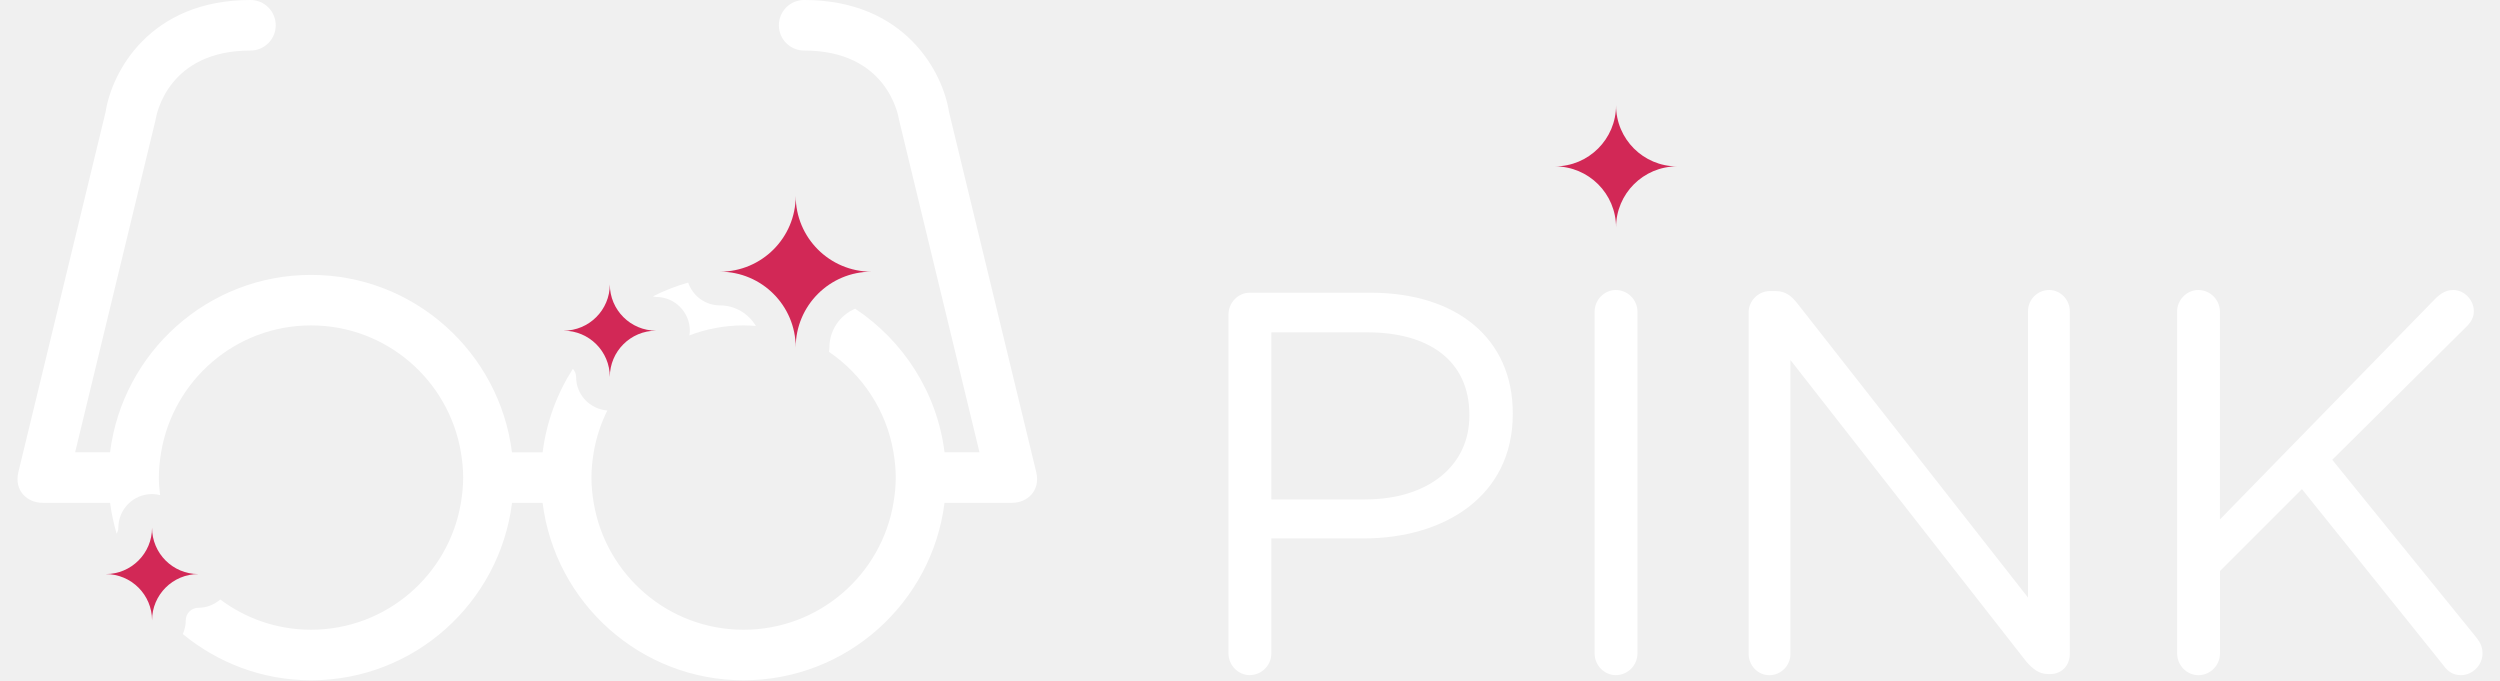
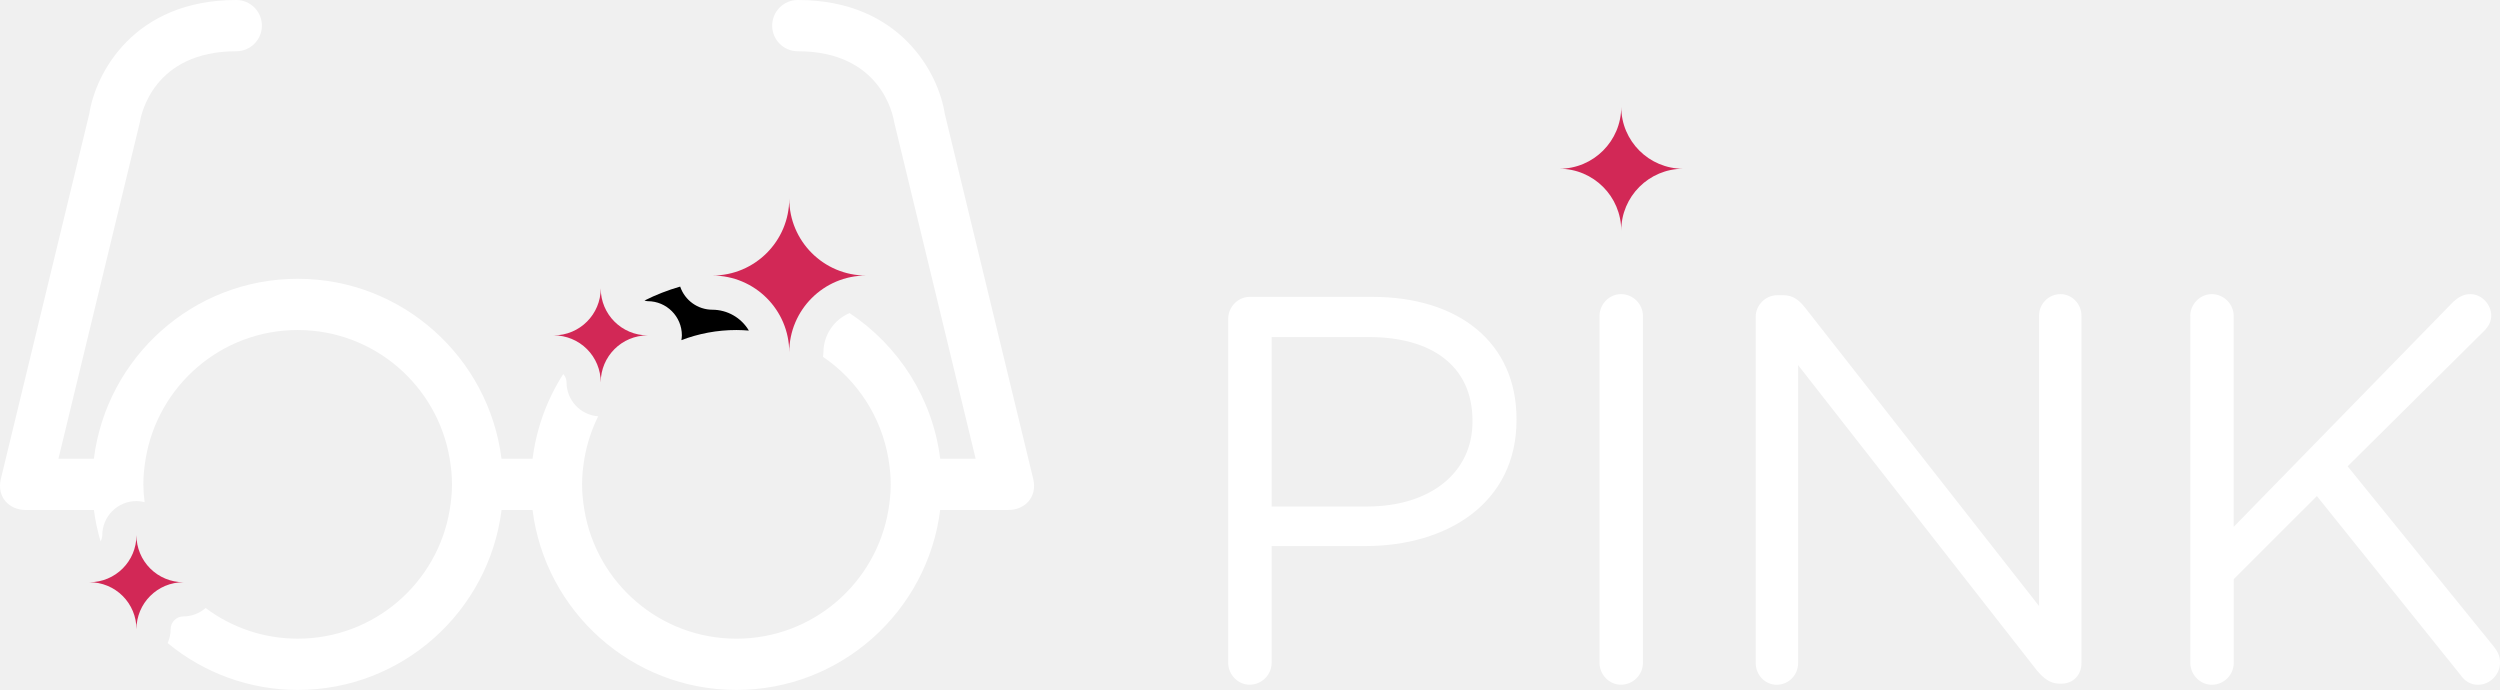
- <svg xmlns="http://www.w3.org/2000/svg" version="1.1" id="Layer_2" x="0px" y="0px" width="147px" height="40px" viewBox="0 0 146.3 40.375" enable-background="new 0 0 146.3 40.375" xml:space="preserve">
-   <g>
-     <path fill="#FFFFFF" d="M71.874,18.661c0-0.708,0.58-1.288,1.256-1.288h7.18c5.087,0,8.436,2.704,8.436,7.146v0.064 c0,4.861-4.057,7.373-8.854,7.373h-5.475v6.825c0,0.708-0.58,1.288-1.288,1.288c-0.676,0-1.256-0.58-1.256-1.288V18.661z M79.988,29.641c3.734,0,6.182-1.996,6.182-4.959v-0.063c0-3.22-2.414-4.894-6.053-4.894h-5.699v9.917H79.988L79.988,29.641z" />
-     <path fill="#FFFFFF" d="M93.603,18.5c0-0.708,0.579-1.288,1.255-1.288c0.709,0,1.288,0.58,1.288,1.288v20.283 c0,0.708-0.579,1.287-1.288,1.287c-0.676,0-1.255-0.579-1.255-1.287V18.5z" />
-     <path fill="#FFFFFF" d="M102.744,18.532c0-0.676,0.58-1.256,1.256-1.256h0.354c0.58,0,0.935,0.29,1.288,0.74l13.684,17.45V18.468 c0-0.676,0.547-1.256,1.256-1.256c0.676,0,1.224,0.58,1.224,1.256v20.349c0,0.676-0.481,1.19-1.158,1.19h-0.129c-0.548,0-0.935-0.321-1.319-0.772l-13.975-17.868v17.45c0,0.676-0.547,1.256-1.256,1.256c-0.676,0-1.223-0.58-1.223-1.256V18.532 H102.744z" />
-     <path fill="#FFFFFF" d="M128.173,18.5c0-0.708,0.58-1.288,1.257-1.288c0.708,0,1.286,0.58,1.286,1.288v12.331l12.848-13.168 c0.29-0.257,0.579-0.451,0.998-0.451c0.676,0,1.225,0.612,1.225,1.256c0,0.354-0.162,0.644-0.42,0.901l-7.984,7.92l8.564,10.561 c0.225,0.291,0.354,0.547,0.354,0.935c0,0.676-0.578,1.288-1.286,1.288c-0.483,0-0.806-0.258-1.03-0.58l-8.402-10.463l-4.863,4.861 v4.894c0,0.708-0.578,1.288-1.286,1.288c-0.677,0-1.257-0.58-1.257-1.288V18.5H128.173z" />
-   </g>
-   <path fill="#D22856" d="M98.498,9.875c-2.002,0-3.623-1.623-3.623-3.624c0,2.001-1.623,3.624-3.625,3.624 c2.002,0,3.625,1.623,3.625,3.624C94.875,11.498,96.496,9.875,98.498,9.875z" />
-   <g>
-     <path fill="#FFFFFF" d="M43.094,19.313c0.246,0,0.489,0.014,0.73,0.033c-0.437-0.728-1.227-1.221-2.136-1.221 c-0.877,0-1.614-0.568-1.884-1.354c-0.727,0.208-1.425,0.482-2.089,0.816c0.062,0.017,0.122,0.038,0.188,0.038c1.104,0,2,0.896,2,2 c0,0.096-0.015,0.188-0.028,0.281C40.875,19.524,41.959,19.313,43.094,19.313z" />
-     <path fill="#FFFFFF" d="M60.462,28.016c-0.002-0.009-5.175-21.365-5.175-21.365C54.926,4.303,52.694,0,46.688,0 c-0.829,0-1.5,0.671-1.5,1.5s0.671,1.5,1.5,1.5c4.856,0,5.575,3.729,5.639,4.143l4.767,19.701h-2.073 c-0.445-3.557-2.453-6.628-5.305-8.522c-0.897,0.379-1.529,1.269-1.529,2.303c0,0.088-0.015,0.171-0.026,0.256 c1.991,1.358,3.415,3.489,3.829,5.964c0.082,0.489,0.135,0.988,0.135,1.5s-0.053,1.012-0.135,1.5 c-0.716,4.272-4.421,7.531-8.896,7.531c-4.475,0-8.181-3.259-8.896-7.531c-0.082-0.488-0.135-0.988-0.135-1.5 s0.053-1.011,0.135-1.5c0.147-0.878,0.427-1.711,0.808-2.483c-1.034-0.078-1.852-0.932-1.852-1.985 c0-0.189-0.077-0.357-0.192-0.489c-0.938,1.469-1.569,3.15-1.795,4.958h-1.82c-0.741-5.927-5.802-10.531-11.927-10.531 S6.235,20.917,5.493,26.844H3.42L8.187,7.143C8.25,6.729,8.97,3,13.826,3c0.829,0,1.5-0.671,1.5-1.5S14.655,0,13.826,0 C7.82,0,5.588,4.303,5.227,6.651c0,0-5.173,21.356-5.175,21.365c-0.266,1.109,0.531,1.826,1.426,1.826 c0.012,0,0.023,0.004,0.036,0.004h3.982c0.079,0.628,0.215,1.237,0.387,1.831c0.059-0.106,0.102-0.224,0.102-0.354 c0-1.104,0.896-2,2-2c0.166,0,0.324,0.025,0.478,0.063c-0.043-0.343-0.074-0.688-0.074-1.042c0-0.512,0.053-1.011,0.135-1.5 c0.715-4.271,4.421-7.531,8.896-7.531s8.18,3.26,8.896,7.531c0.082,0.489,0.135,0.988,0.135,1.5s-0.053,1.012-0.135,1.5 c-0.715,4.272-4.421,7.531-8.896,7.531c-2.022,0-3.883-0.67-5.386-1.794c-0.35,0.302-0.8,0.491-1.299,0.491 c-0.413,0-0.749,0.336-0.749,0.748c0,0.29-0.065,0.564-0.176,0.812c2.075,1.708,4.722,2.743,7.614,2.743 c6.125,0,11.185-4.604,11.927-10.53h1.814c0.742,5.926,5.802,10.53,11.927,10.53s11.186-4.604,11.927-10.53H59 c0.012,0,0.023-0.004,0.036-0.004C59.931,29.842,60.728,29.125,60.462,28.016z" />
-   </g>
-   <g>
-     <g>
-       <path fill="#D22856" d="M50.686,16.125c-2.485,0-4.499-2.014-4.499-4.499c0,2.485-2.014,4.499-4.499,4.499 c2.485,0,4.499,2.014,4.499,4.499C46.187,18.139,48.2,16.125,50.686,16.125z" />
-     </g>
-   </g>
-   <g>
-     <g>
-       <path fill="#D22856" d="M37.904,19.626c-1.519,0-2.749-1.23-2.749-2.749c0,1.519-1.23,2.749-2.749,2.749 c1.519,0,2.749,1.229,2.749,2.749C35.155,20.855,36.386,19.626,37.904,19.626z" />
-     </g>
-   </g>
-   <g>
-     <g>
-       <path fill="#D22856" d="M10.734,34.072c-1.519,0-2.749-1.23-2.749-2.75c0,1.52-1.23,2.75-2.749,2.75 c1.519,0,2.749,1.229,2.749,2.748C7.985,35.303,9.215,34.072,10.734,34.072z" />
-     </g>
-   </g>
+ <svg xmlns="http://www.w3.org/2000/svg" width="146.3" height="40.375">
+   <path fill="#ffffff" d="M71.874 18.661c0-.708.58-1.288 1.256-1.288h7.18c5.087 0 8.436 2.704 8.436 7.146v.064c0 4.861-4.057 7.373-8.854 7.373h-5.475v6.825c0 .708-.58 1.288-1.288 1.288-.676 0-1.256-.58-1.256-1.288v-20.12zm8.114 10.98c3.734 0 6.182-1.996 6.182-4.959v-.063c0-3.22-2.414-4.894-6.053-4.894h-5.699v9.917h5.57v-.001zM93.603 18.5c0-.708.579-1.288 1.255-1.288.709 0 1.288.58 1.288 1.288v20.283a1.29 1.29 0 0 1-1.288 1.287c-.676 0-1.255-.579-1.255-1.287V18.5zm9.141.032c0-.676.58-1.256 1.256-1.256h.354c.58 0 .935.29 1.288.74l13.684 17.45V18.468c0-.676.547-1.256 1.256-1.256.676 0 1.224.58 1.224 1.256v20.349c0 .676-.481 1.19-1.158 1.19h-.129c-.548 0-.935-.321-1.319-.772l-13.975-17.868v17.45c0 .676-.547 1.256-1.256 1.256-.676 0-1.223-.58-1.223-1.256V18.532h-.002zm25.429-.032c0-.708.58-1.288 1.257-1.288.708 0 1.286.58 1.286 1.288v12.331l12.848-13.168c.29-.257.579-.451.998-.451.676 0 1.225.612 1.225 1.256 0 .354-.162.644-.42.901l-7.984 7.92 8.564 10.561c.225.291.354.547.354.935 0 .676-.578 1.288-1.286 1.288-.483 0-.806-.258-1.03-.58l-8.402-10.463-4.863 4.861v4.894a1.29 1.29 0 0 1-1.286 1.288c-.677 0-1.257-.58-1.257-1.288V18.5h-.004z" />
+   <path fill="#D22856" d="M98.498 9.875a3.623 3.623 0 0 1-3.623-3.624 3.625 3.625 0 0 1-3.625 3.624 3.625 3.625 0 0 1 3.625 3.624 3.623 3.623 0 0 1 3.623-3.624z" />
+   <path d="M43.094 19.313c.246 0 .489.014.73.033a2.491 2.491 0 0 0-2.136-1.221 1.994 1.994 0 0 1-1.884-1.354c-.727.208-1.425.482-2.089.816.062.017.122.038.188.038a2 2 0 0 1 2 2c0 .096-.015.188-.028.281 1-.382 2.084-.593 3.219-.593z" />
+   <path fill="#ffffff" d="M60.462 28.016L55.287 6.651C54.926 4.303 52.694 0 46.688 0a1.5 1.5 0 1 0 0 3c4.856 0 5.575 3.729 5.639 4.143l4.767 19.701h-2.073c-.445-3.557-2.453-6.628-5.305-8.522a2.503 2.503 0 0 0-1.529 2.303c0 .088-.015.171-.026.256a9.034 9.034 0 0 1 3.829 5.964c.082.489.135.988.135 1.5s-.053 1.012-.135 1.5c-.716 4.272-4.421 7.531-8.896 7.531-4.475 0-8.181-3.259-8.896-7.531-.082-.488-.135-.988-.135-1.5s.053-1.011.135-1.5a8.949 8.949 0 0 1 .808-2.483 1.995 1.995 0 0 1-1.852-1.985.743.743 0 0 0-.192-.489 11.954 11.954 0 0 0-1.795 4.958h-1.82c-.741-5.927-5.802-10.531-11.927-10.531S6.235 20.917 5.493 26.844H3.42L8.187 7.143C8.25 6.729 8.97 3 13.826 3a1.5 1.5 0 1 0 0-3C7.82 0 5.588 4.303 5.227 6.651L.052 28.016c-.266 1.109.531 1.826 1.426 1.826.012 0 .023.004.036.004h3.982c.079.628.215 1.237.387 1.831a.726.726 0 0 0 .102-.354 2 2 0 0 1 2-2c.166 0 .324.025.478.063a8.337 8.337 0 0 1-.074-1.042c0-.512.053-1.011.135-1.5.715-4.271 4.421-7.531 8.896-7.531s8.18 3.26 8.896 7.531c.082.489.135.988.135 1.5s-.053 1.012-.135 1.5c-.715 4.272-4.421 7.531-8.896 7.531a8.959 8.959 0 0 1-5.386-1.794c-.35.302-.8.491-1.299.491a.75.75 0 0 0-.749.748c0 .29-.065.564-.176.812a11.94 11.94 0 0 0 7.614 2.743c6.125 0 11.185-4.604 11.927-10.53h1.814c.742 5.926 5.802 10.53 11.927 10.53s11.186-4.604 11.927-10.53H59c.012 0 .023-.004.036-.004.895.001 1.692-.716 1.426-1.825z" />
+   <path fill="#D22856" d="M50.686 16.125a4.499 4.499 0 0 1-4.499-4.499 4.499 4.499 0 0 1-4.499 4.499 4.499 4.499 0 0 1 4.499 4.499 4.498 4.498 0 0 1 4.499-4.499zm-12.782 3.501a2.748 2.748 0 0 1-2.749-2.749 2.748 2.748 0 0 1-2.749 2.749 2.747 2.747 0 0 1 2.749 2.749 2.748 2.748 0 0 1 2.749-2.749zm-27.17 14.446a2.748 2.748 0 0 1-2.749-2.75c0 1.52-1.23 2.75-2.749 2.75a2.747 2.747 0 0 1 2.749 2.748 2.748 2.748 0 0 1 2.749-2.748z" />
</svg>
